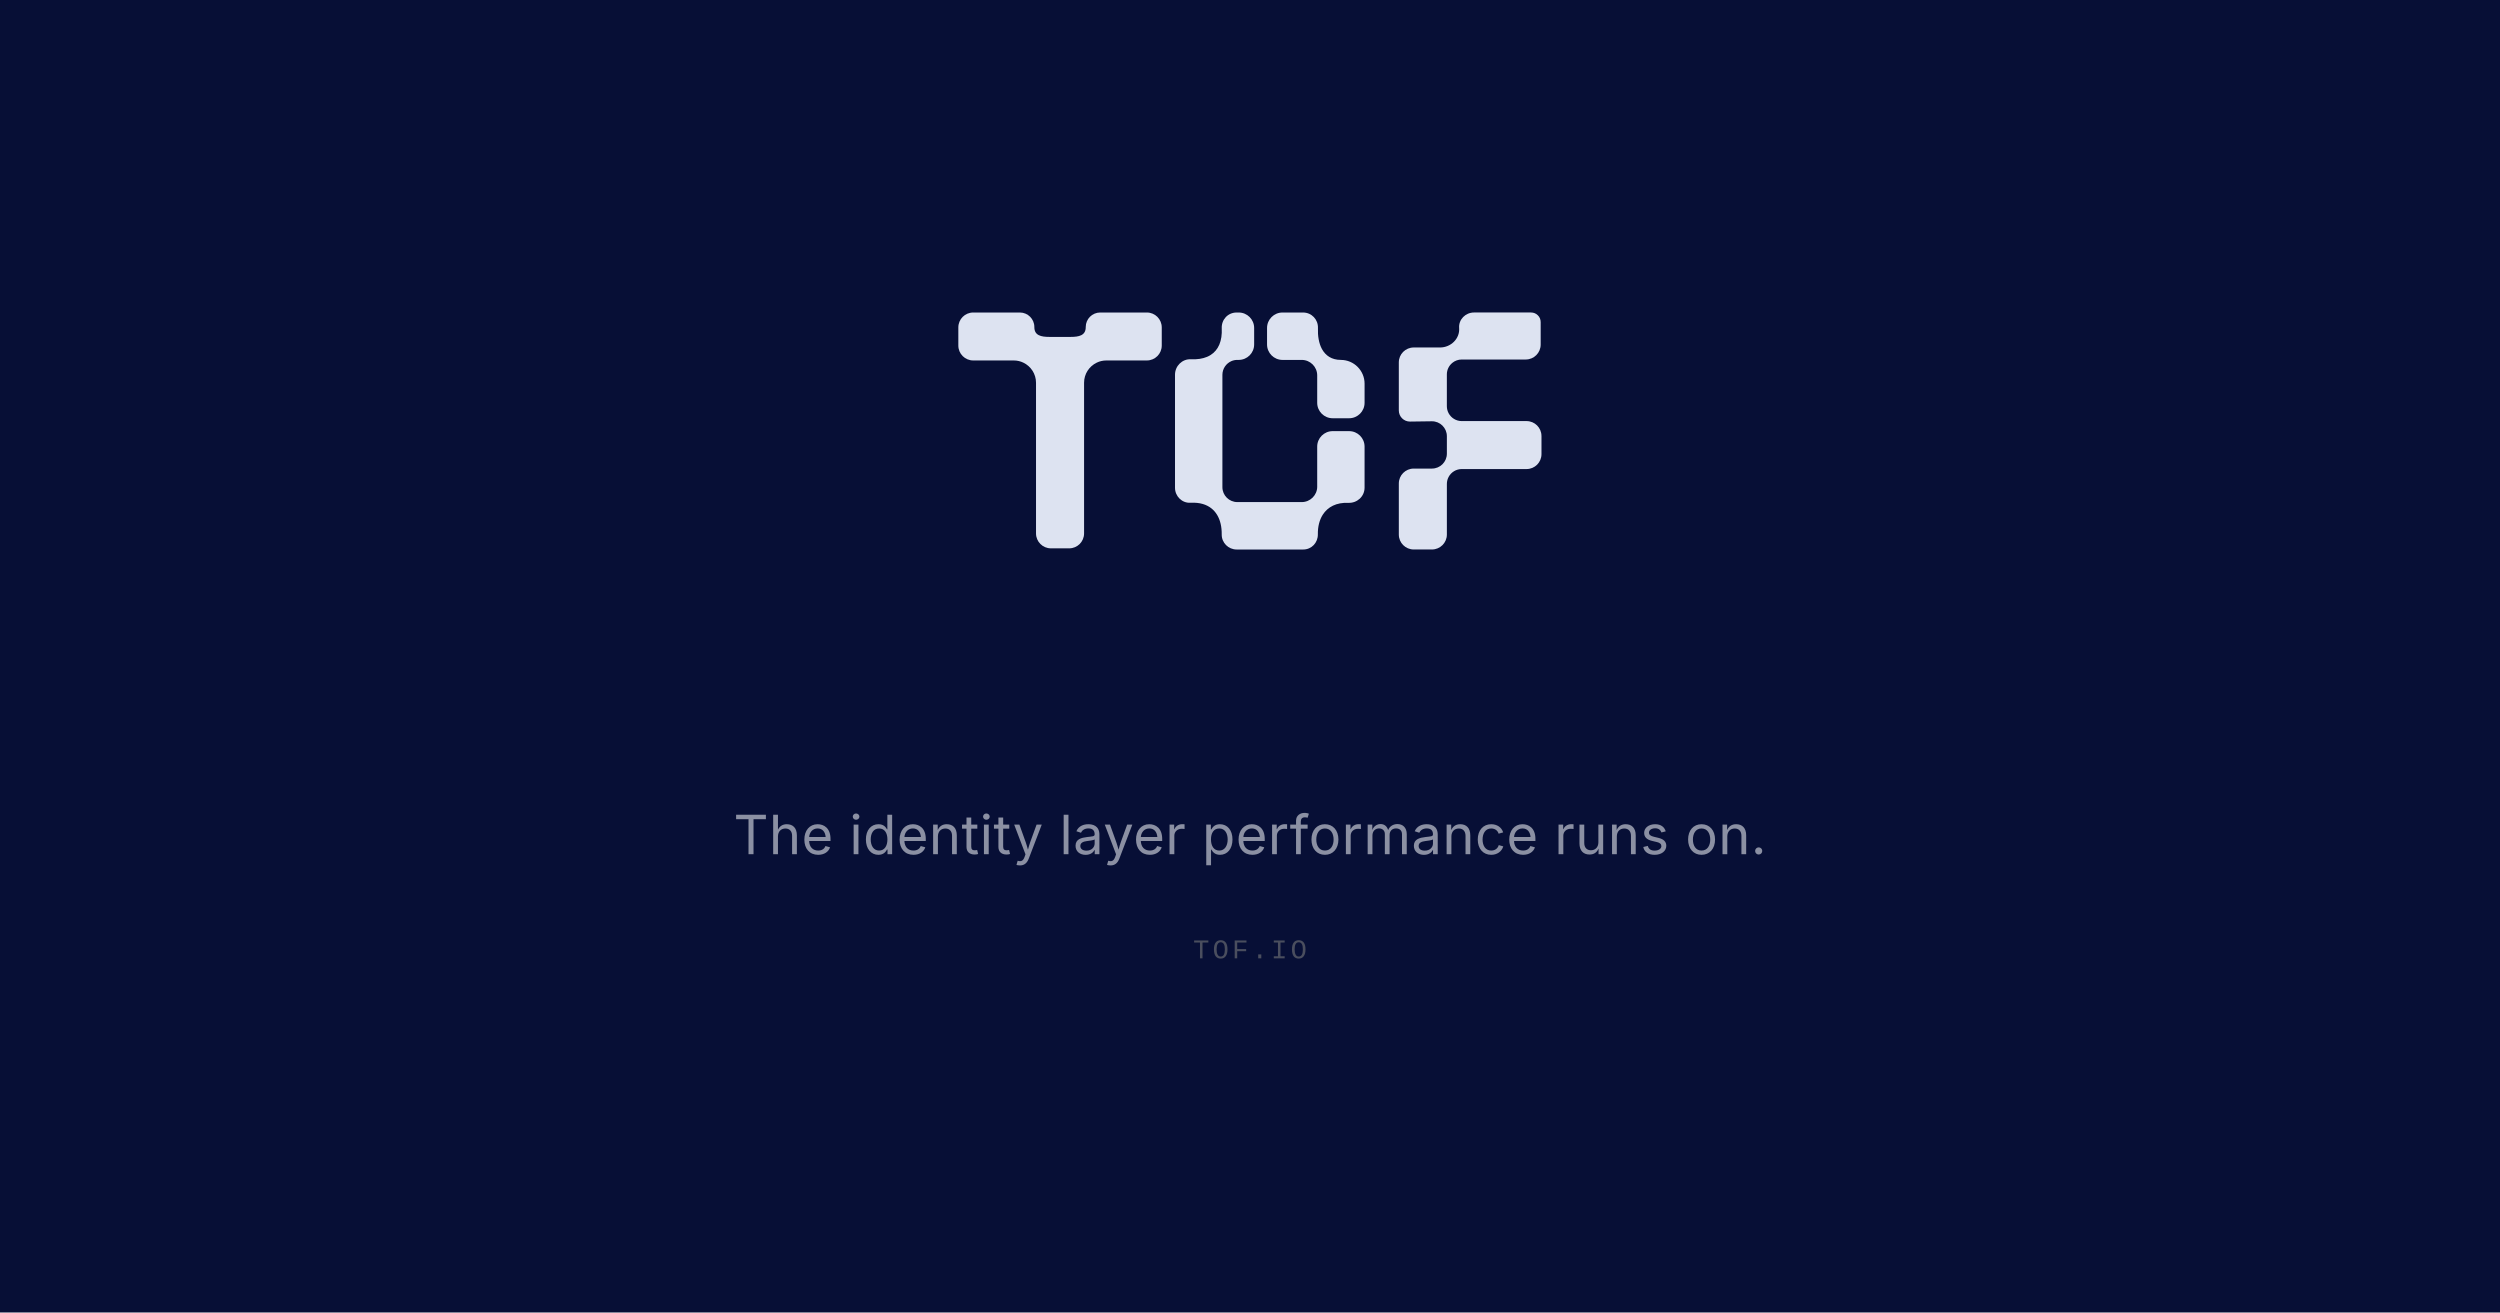
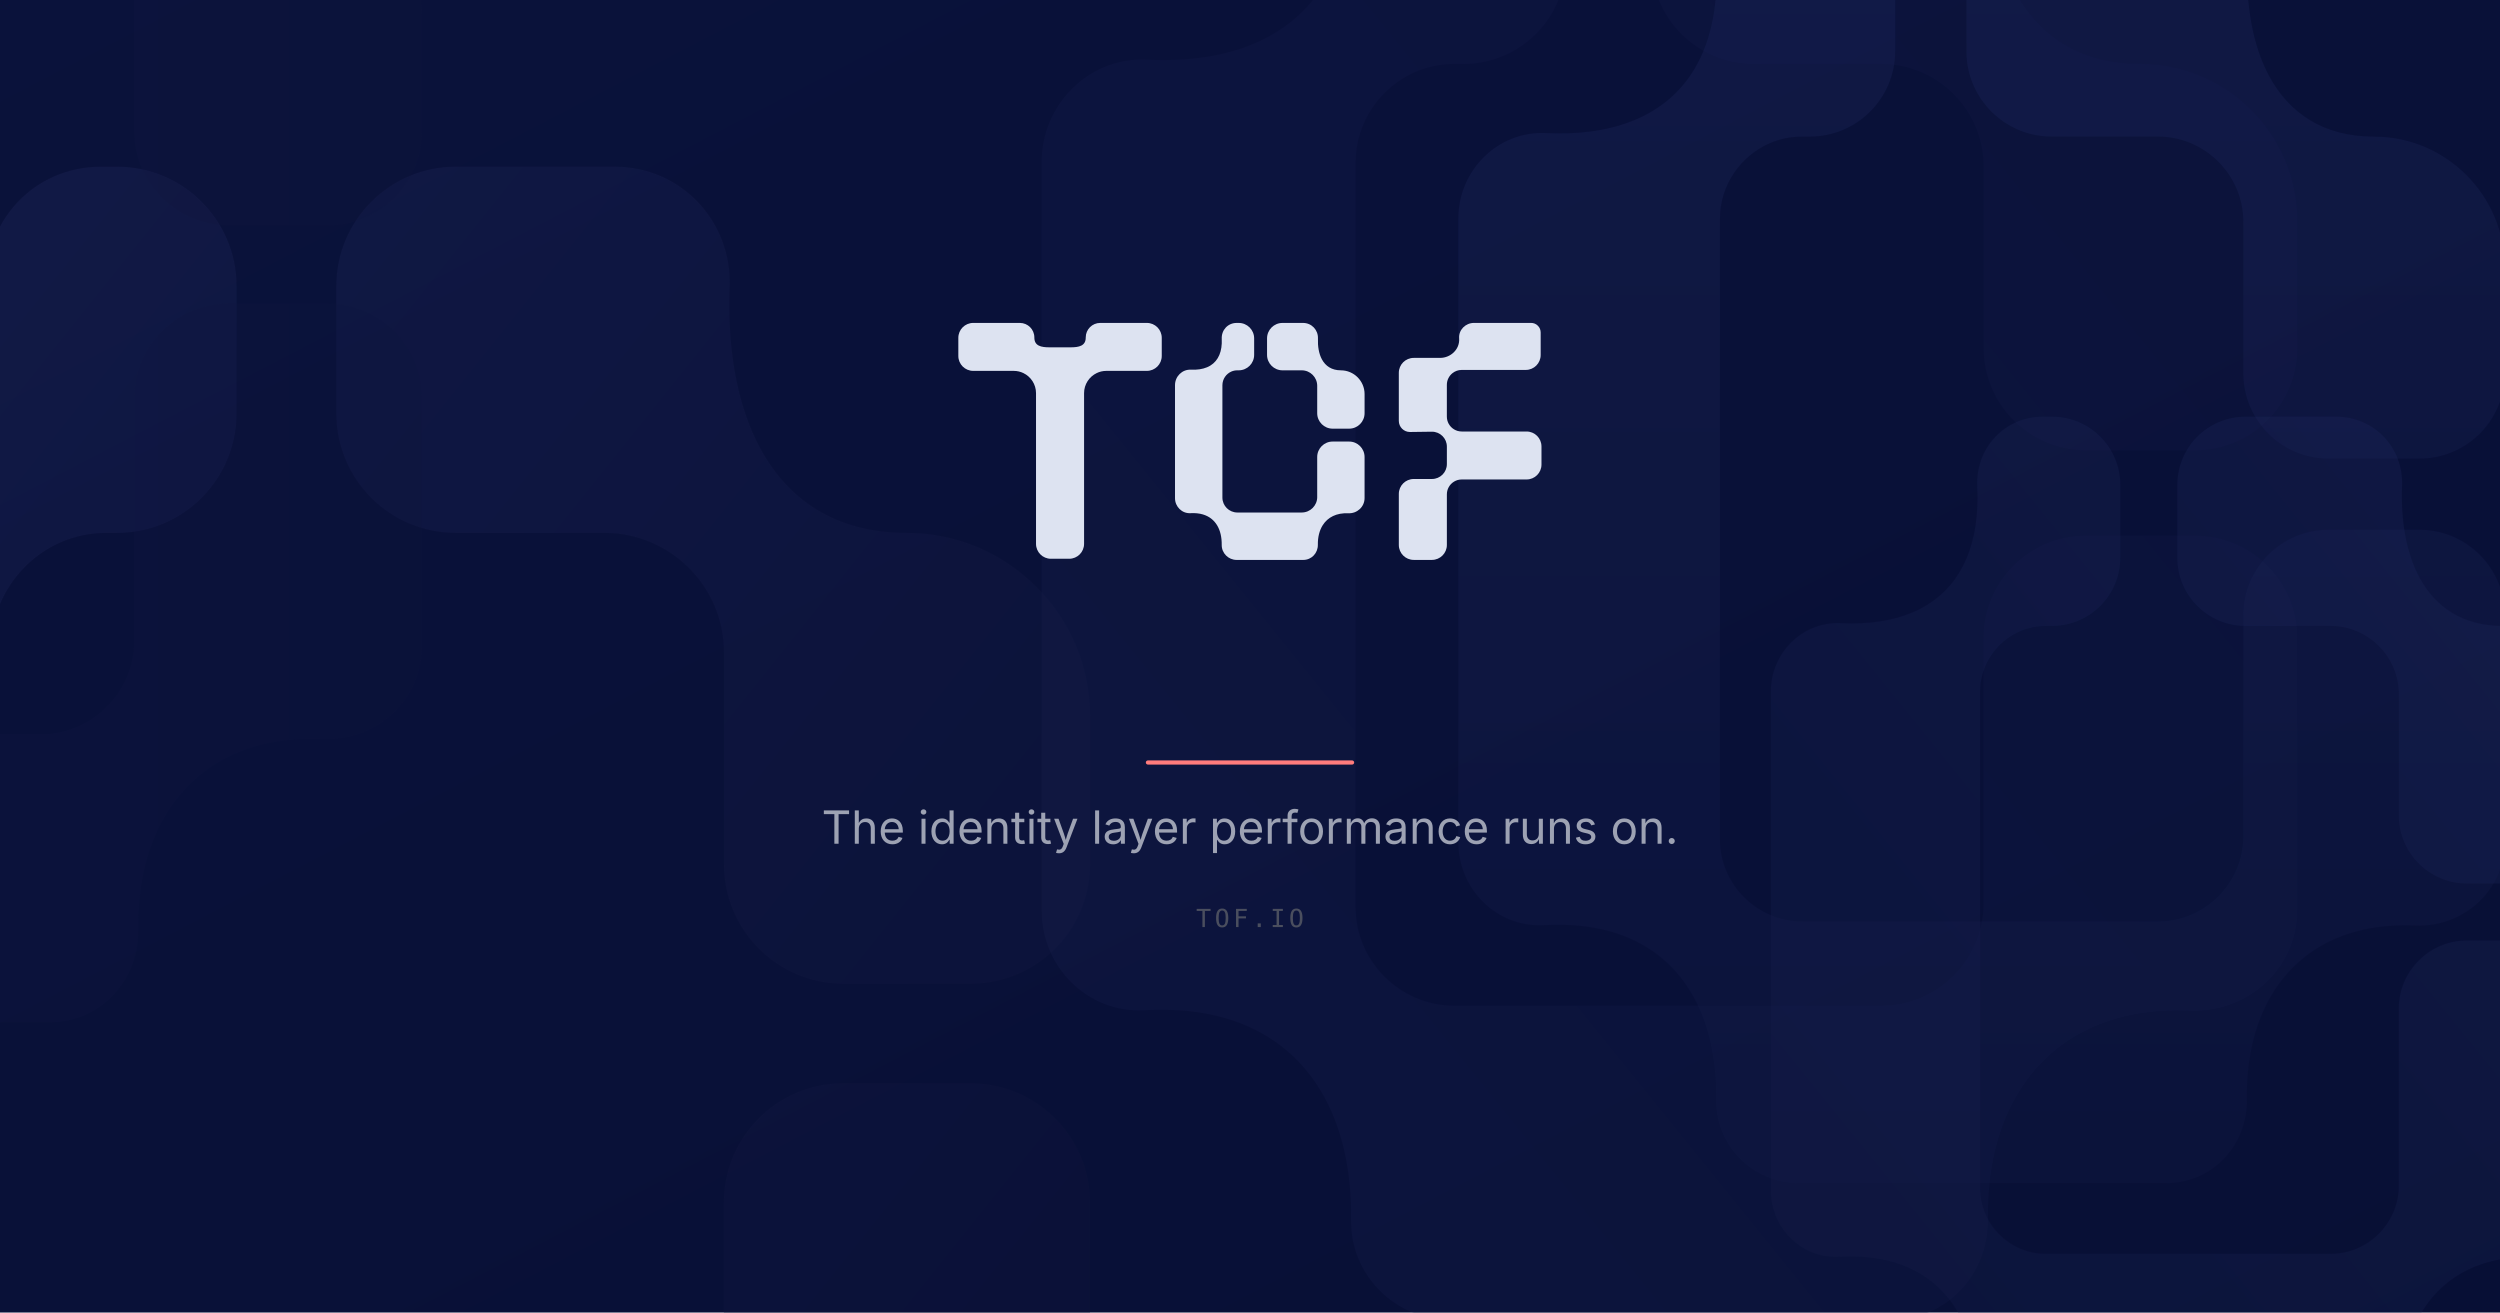
<svg xmlns="http://www.w3.org/2000/svg" width="1200" height="630" viewBox="0 0 1200 630">
+   <defs>
+     <linearGradient id="g1" x1="0" y1="0" x2="1" y2="1">
+       <stop offset="0%" stop-color="#1a2255" />
+       <stop offset="100%" stop-color="#0a1030" />
+     </linearGradient>
+     <linearGradient id="g2" x1="0" y1="1" x2="1" y2="0">
+       <stop offset="0%" stop-color="#151d4a" />
+       <stop offset="100%" stop-color="#0d1540" />
+     </linearGradient>
+     <linearGradient id="g3" x1="0.5" y1="0" x2="0.5" y2="1">
+       <stop offset="0%" stop-color="#1e2860" />
+       <stop offset="100%" stop-color="#111a45" />
+     </linearGradient>
+     <linearGradient id="g4" x1="1" y1="0" x2="0" y2="1">
+       <stop offset="0%" stop-color="#232d65" />
+       <stop offset="100%" stop-color="#141c48" />
+     </linearGradient>
+     <linearGradient id="g5" x1="0" y1="0.5" x2="1" y2="0.5">
+       <stop offset="0%" stop-color="#192050" />
+       <stop offset="100%" stop-color="#0c1238" />
+     </linearGradient>
+     <clipPath id="canvas">
+       <rect width="1200" height="630" />
+     </clipPath>
+   </defs>
  <rect width="1200" height="630" fill="#070F36" />
-   <g transform="translate(460, 150) scale(0.316)">
+   <g clip-path="url(#canvas)">
+     <g transform="translate(-180, 80) scale(1.4)" opacity="0.5">
+       <path fill="url(#g1)" fill-rule="evenodd" d="M376.77,461.35c0,22.52-18.42,40.94-40.94,40.94h-170.77c-10.85,0-20.75-4.47-27.91-11.63-7.16-7.16-11.58-17-11.58-27.86V165.06c0-16.28,10.01-30.37,24.16-36.41,2.35-1.01,4.81-1.74,7.38-2.3,2.57-.5,5.2-.78,7.94-.78h3.7c22.61,0,40.93-18.33,40.93-40.93v-43.7c0-22.61-18.32-40.94-40.93-40.94h-5.49c-23.21,0-40.55,18.91-39.43,42.12,1.57,33-8.56,57.5-29.92,70.7-2.85,1.79-5.87,3.36-9.12,4.7-11.72,4.92-26,7.16-42.79,6.35C19,122.76,0,141.76,0,164.79v299.63c0,22.43,18.57,40.94,41,39.66,12.25-.67,23.16.45,32.66,3.24,34.06,10.01,50.68,40.66,50.12,80.88-.28,21.81,17.68,39.71,39.49,39.71h176.47c22.2,0,39.1-18.12,38.76-40.33-.28-20.25,4.19-37.98,13.03-51.85,13.26-20.73,36.24-32.82,67.69-31.46,23.33,1.01,43.06-16.9,43.06-40.26v-108.79c0-22.61-18.33-40.94-40.94-40.94h-43.65c-22.61,0-40.93,18.33-40.93,40.94v106.12ZM439.53,125.57c-24.61,0-40.78-11.52-50.28-28.97-8.17-15.16-11.3-34.73-10.51-55.26.89-22.71-16.67-41.34-39.43-41.34h-54.49c-22.61,0-40.94,18.33-40.94,40.94v43.7c0,22.6,18.33,40.93,40.94,40.93h51.03c22.52,0,40.94,18.42,40.94,40.93v72.68c0,22.61,18.32,40.94,40.93,40.94h43.65c22.61,0,40.94-18.33,40.94-40.94v-50.8c0-34.57-28.25-62.81-62.76-62.81" />
+     </g>
+     <g transform="translate(500, -120) scale(1.2)" opacity="0.4">
+       <path fill="url(#g2)" fill-rule="evenodd" d="M376.77,461.35c0,22.52-18.42,40.94-40.94,40.94h-170.77c-10.85,0-20.75-4.47-27.91-11.63-7.16-7.16-11.58-17-11.58-27.86V165.06c0-16.28,10.01-30.37,24.16-36.41,2.35-1.01,4.81-1.74,7.38-2.3,2.57-.5,5.2-.78,7.94-.78h3.7c22.61,0,40.93-18.33,40.93-40.93v-43.7c0-22.61-18.32-40.94-40.93-40.94h-5.49c-23.21,0-40.55,18.91-39.43,42.12,1.57,33-8.56,57.5-29.92,70.7-2.85,1.79-5.87,3.36-9.12,4.7-11.72,4.92-26,7.16-42.79,6.35C19,122.76,0,141.76,0,164.79v299.63c0,22.43,18.57,40.94,41,39.66,12.25-.67,23.16.45,32.66,3.24,34.06,10.01,50.68,40.66,50.12,80.88-.28,21.81,17.68,39.71,39.49,39.71h176.47c22.2,0,39.1-18.12,38.76-40.33-.28-20.25,4.19-37.98,13.03-51.85,13.26-20.73,36.24-32.82,67.69-31.46,23.33,1.01,43.06-16.9,43.06-40.26v-108.79c0-22.61-18.33-40.94-40.94-40.94h-43.65c-22.61,0-40.93,18.33-40.93,40.94v106.12ZM439.53,125.57c-24.61,0-40.78-11.52-50.28-28.97-8.17-15.16-11.3-34.73-10.51-55.26.89-22.71-16.67-41.34-39.43-41.34h-54.49c-22.61,0-40.94,18.33-40.94,40.94v43.7c0,22.6,18.33,40.93,40.94,40.93h51.03c22.52,0,40.94,18.42,40.94,40.93v72.68c0,22.61,18.32,40.94,40.93,40.94h43.65c22.61,0,40.94-18.33,40.94-40.94v-50.8c0-34.57-28.25-62.81-62.76-62.81" />
+     </g>
+     <g transform="translate(700, -60) scale(1.0)" opacity="0.35">
+       <path fill="url(#g3)" fill-rule="evenodd" d="M376.77,461.35c0,22.52-18.42,40.94-40.94,40.94h-170.77c-10.85,0-20.75-4.47-27.91-11.63-7.16-7.16-11.58-17-11.58-27.86V165.06c0-16.28,10.01-30.37,24.16-36.41,2.35-1.01,4.81-1.74,7.38-2.3,2.57-.5,5.2-.78,7.94-.78h3.7c22.61,0,40.93-18.33,40.93-40.93v-43.7c0-22.61-18.32-40.94-40.93-40.94h-5.49c-23.21,0-40.55,18.91-39.43,42.12,1.57,33-8.56,57.5-29.92,70.7-2.85,1.79-5.87,3.36-9.12,4.7-11.72,4.92-26,7.16-42.79,6.35C19,122.76,0,141.76,0,164.79v299.63c0,22.43,18.57,40.94,41,39.66,12.25-.67,23.16.45,32.66,3.24,34.06,10.01,50.68,40.66,50.12,80.88-.28,21.81,17.68,39.71,39.49,39.71h176.47c22.2,0,39.1-18.12,38.76-40.33-.28-20.25,4.19-37.98,13.03-51.85,13.26-20.73,36.24-32.82,67.69-31.46,23.33,1.01,43.06-16.9,43.06-40.26v-108.79c0-22.61-18.33-40.94-40.94-40.94h-43.65c-22.61,0-40.93,18.33-40.93,40.94v106.12ZM439.53,125.57c-24.61,0-40.78-11.52-50.28-28.97-8.17-15.16-11.3-34.73-10.51-55.26.89-22.71-16.67-41.34-39.43-41.34h-54.49c-22.61,0-40.94,18.33-40.94,40.94v43.7c0,22.6,18.33,40.93,40.94,40.93h51.03c22.52,0,40.94,18.42,40.94,40.93v72.68c0,22.61,18.32,40.94,40.93,40.94h43.65c22.61,0,40.94-18.33,40.94-40.94v-50.8c0-34.57-28.25-62.81-62.76-62.81" />
+     </g>
+     <g transform="translate(850, 200) scale(0.8)" opacity="0.3">
+       <path fill="url(#g4)" fill-rule="evenodd" d="M376.77,461.35c0,22.52-18.42,40.94-40.94,40.94h-170.77c-10.85,0-20.75-4.47-27.91-11.63-7.16-7.16-11.58-17-11.58-27.86V165.06c0-16.28,10.01-30.37,24.16-36.41,2.35-1.01,4.81-1.74,7.38-2.3,2.57-.5,5.2-.78,7.94-.78h3.7c22.61,0,40.93-18.33,40.93-40.93v-43.7c0-22.61-18.32-40.94-40.93-40.94h-5.49c-23.21,0-40.55,18.91-39.43,42.12,1.57,33-8.56,57.5-29.92,70.7-2.85,1.79-5.87,3.36-9.12,4.7-11.72,4.92-26,7.16-42.79,6.35C19,122.76,0,141.76,0,164.79v299.63c0,22.43,18.57,40.94,41,39.66,12.25-.67,23.16.45,32.66,3.24,34.06,10.01,50.68,40.66,50.12,80.88-.28,21.81,17.68,39.71,39.49,39.71h176.47c22.2,0,39.1-18.12,38.76-40.33-.28-20.25,4.19-37.98,13.03-51.85,13.26-20.73,36.24-32.82,67.69-31.46,23.33,1.01,43.06-16.9,43.06-40.26v-108.79c0-22.61-18.33-40.94-40.94-40.94h-43.65c-22.61,0-40.93,18.33-40.93,40.94v106.12ZM439.53,125.57c-24.61,0-40.78-11.52-50.28-28.97-8.17-15.16-11.3-34.73-10.51-55.26.89-22.71-16.67-41.34-39.43-41.34h-54.49c-22.61,0-40.94,18.33-40.94,40.94v43.7c0,22.6,18.33,40.93,40.94,40.93h51.03c22.52,0,40.94,18.42,40.94,40.93v72.68c0,22.61,18.32,40.94,40.93,40.94h43.65c22.61,0,40.94-18.33,40.94-40.94v-50.8c0-34.57-28.25-62.81-62.76-62.81" />
+     </g>
+     <g transform="translate(-350, -200) scale(1.1)" opacity="0.25">
+       <path fill="url(#g5)" fill-rule="evenodd" d="M376.77,461.35c0,22.52-18.42,40.94-40.94,40.94h-170.77c-10.85,0-20.75-4.47-27.91-11.63-7.16-7.16-11.58-17-11.58-27.86V165.06c0-16.28,10.01-30.37,24.16-36.41,2.35-1.01,4.81-1.74,7.38-2.3,2.57-.5,5.2-.78,7.94-.78h3.7c22.61,0,40.93-18.33,40.93-40.93v-43.7c0-22.61-18.32-40.94-40.93-40.94h-5.49c-23.21,0-40.55,18.91-39.43,42.12,1.57,33-8.56,57.5-29.92,70.7-2.85,1.79-5.87,3.36-9.12,4.7-11.72,4.92-26,7.16-42.79,6.35C19,122.76,0,141.76,0,164.79v299.63c0,22.43,18.57,40.94,41,39.66,12.25-.67,23.16.45,32.66,3.24,34.06,10.01,50.68,40.66,50.12,80.88-.28,21.81,17.68,39.71,39.49,39.71h176.47c22.2,0,39.1-18.12,38.76-40.33-.28-20.25,4.19-37.98,13.03-51.85,13.26-20.73,36.24-32.82,67.69-31.46,23.33,1.01,43.06-16.9,43.06-40.26v-108.79c0-22.61-18.33-40.94-40.94-40.94h-43.65c-22.61,0-40.93,18.33-40.93,40.94v106.12ZM439.53,125.57c-24.61,0-40.78-11.52-50.28-28.97-8.17-15.16-11.3-34.73-10.51-55.26.89-22.71-16.67-41.34-39.43-41.34h-54.49c-22.61,0-40.94,18.33-40.94,40.94v43.7c0,22.6,18.33,40.93,40.94,40.93h51.03c22.52,0,40.94,18.42,40.94,40.93v72.68c0,22.61,18.32,40.94,40.93,40.94h43.65c22.61,0,40.94-18.33,40.94-40.94v-50.8c0-34.57-28.25-62.81-62.76-62.81" />
+     </g>
+   </g>
+   <rect width="1200" height="630" fill="url(#g1)" opacity="0.15" />
+   <g transform="translate(460, 155) scale(0.316)">
    <path fill="#dde3f1" fill-rule="evenodd" d="M545.13,264.51c0,12.91-10.56,23.47-23.47,23.47h-97.9c-6.22,0-11.9-2.57-16-6.67-4.1-4.1-6.64-9.75-6.64-15.97V94.65c0-9.33,5.74-17.41,13.85-20.88,1.35-.58,2.76-.99,4.23-1.31,1.48-.29,2.98-.45,4.55-.45h2.12c12.96,0,23.47-10.51,23.47-23.47v-25.06C449.34,10.53,438.84.02,425.88.02h-3.15c-13.31,0-23.25,10.84-22.61,24.15.9,18.92-4.91,32.96-17.16,40.53-1.64,1.03-3.37,1.92-5.23,2.69-6.72,2.82-14.9,4.1-24.53,3.64-13.18-.64-24.08,10.26-24.08,23.46v171.78c0,12.86,10.65,23.47,23.5,22.74,7.02-.38,13.28.26,18.73,1.86,19.53,5.74,29.05,23.31,28.73,46.37-.16,12.51,10.13,22.77,22.64,22.77h101.17c12.73,0,22.41-10.39,22.22-23.12-.16-11.61,2.41-21.77,7.47-29.73,7.6-11.89,20.78-18.81,38.81-18.03,13.37.58,24.68-9.69,24.68-23.08v-62.37c0-12.96-10.51-23.47-23.47-23.47h-25.02c-12.96,0-23.47,10.51-23.47,23.47v60.84ZM581.11,72.01c-14.11,0-23.38-6.61-28.83-16.61-4.68-8.69-6.48-19.91-6.03-31.68.51-13.02-9.56-23.7-22.61-23.7h-31.24c-12.96,0-23.47,10.51-23.47,23.47v25.06c0,12.96,10.51,23.47,23.47,23.47h29.25c12.91,0,23.47,10.56,23.47,23.47v41.67c0,12.96,10.51,23.47,23.47,23.47h25.02c12.96,0,23.47-10.51,23.47-23.47v-29.12c0-19.82-16.19-36.01-35.98-36.01" />
    <path fill="#dde3f1" d="M885.8,187.62v27.51c0,12.54-10.13,22.67-22.64,22.67h-98.44c-8.59,0-16.07,4.78-19.91,11.83-1.73,3.21-2.73,6.89-2.73,10.81v76.9c0,12.44-10.2,22.64-22.67,22.64h-27.64c-12.51,0-22.67-10.13-22.67-22.64v-77.63c0-12.51,10.16-22.64,22.67-22.64h27.64c12.54,0,22.67-10.13,22.67-22.67v-26.49c0-12.63-10.33-22.83-22.96-22.67l-33.13.45c-9.33,0-16.9-7.57-16.9-16.9v-73.02c0-12.51,10.16-22.64,22.67-22.64h40.05c16.1,0,30.17-13.21,28.92-29.6-.99-12.92,9.65-23.54,22.61-23.54h86.58c3.94,0,7.66,1.48,10.39,4.3,2.82,2.69,4.26,6.41,4.26,10.39v34.05c0,12.51-10.13,22.67-22.64,22.67h-97.23c-5.48,0-10.49,1.92-14.4,5.16-5.03,4.17-8.24,10.45-8.24,17.48v48.26c0,3.91.99,7.6,2.73,10.81,3.85,7.05,11.32,11.83,19.91,11.83h98.44c12.51,0,22.64,10.17,22.64,22.67" />
    <path fill="#dde3f1" d="M286.32,0h-70.77c-12.19,0-22.03,9.88-22.03,22.03v.29c0,12.63-10.33,14.76-22.96,14.76h-32.13c-12.63,0-22.96-2.13-22.96-14.76v-.29c0-12.15-9.84-22.03-22.03-22.03H22.67C10.13,0,0,10.13,0,22.64v27.58c0,12.51,10.13,22.64,22.67,22.64h61.47c5.26,0,10.23,1.19,14.65,3.33,11.38,5.48,19.21,17.09,19.21,30.53v228.89c0,12.51,10.13,22.64,22.64,22.64h27.71c12.51,0,22.64-10.13,22.64-22.64V106.72c0-13.44,7.82-25.04,19.21-30.53,4.43-2.15,9.4-3.33,14.65-3.33h61.47c12.54,0,22.67-10.13,22.67-22.64v-27.58c0-12.51-10.13-22.64-22.67-22.64" />
  </g>
-   <text x="600" y="410" text-anchor="middle" font-family="DM Sans, -apple-system, BlinkMacSystemFont, sans-serif" font-size="26" font-weight="400" fill="#8B90A3" letter-spacing="0.01em">The identity layer performance runs on.</text>
-   <text x="600" y="460" text-anchor="middle" font-family="IBM Plex Mono, Courier New, monospace" font-size="13" font-weight="400" fill="#4A4E5E" letter-spacing="0.12em">TOF.IO</text>
+   <rect x="550" y="365" width="100" height="2" fill="#FF7C7C" rx="1" />
+   <text x="600" y="405" text-anchor="middle" font-family="DM Sans, -apple-system, sans-serif" font-size="22" font-weight="400" fill="#9DA2B3">The identity layer performance runs on.</text>
+   <text x="600" y="445" text-anchor="middle" font-family="IBM Plex Mono, monospace" font-size="12" fill="#4A4E5E" letter-spacing="0.14em">TOF.IO</text>
</svg>
